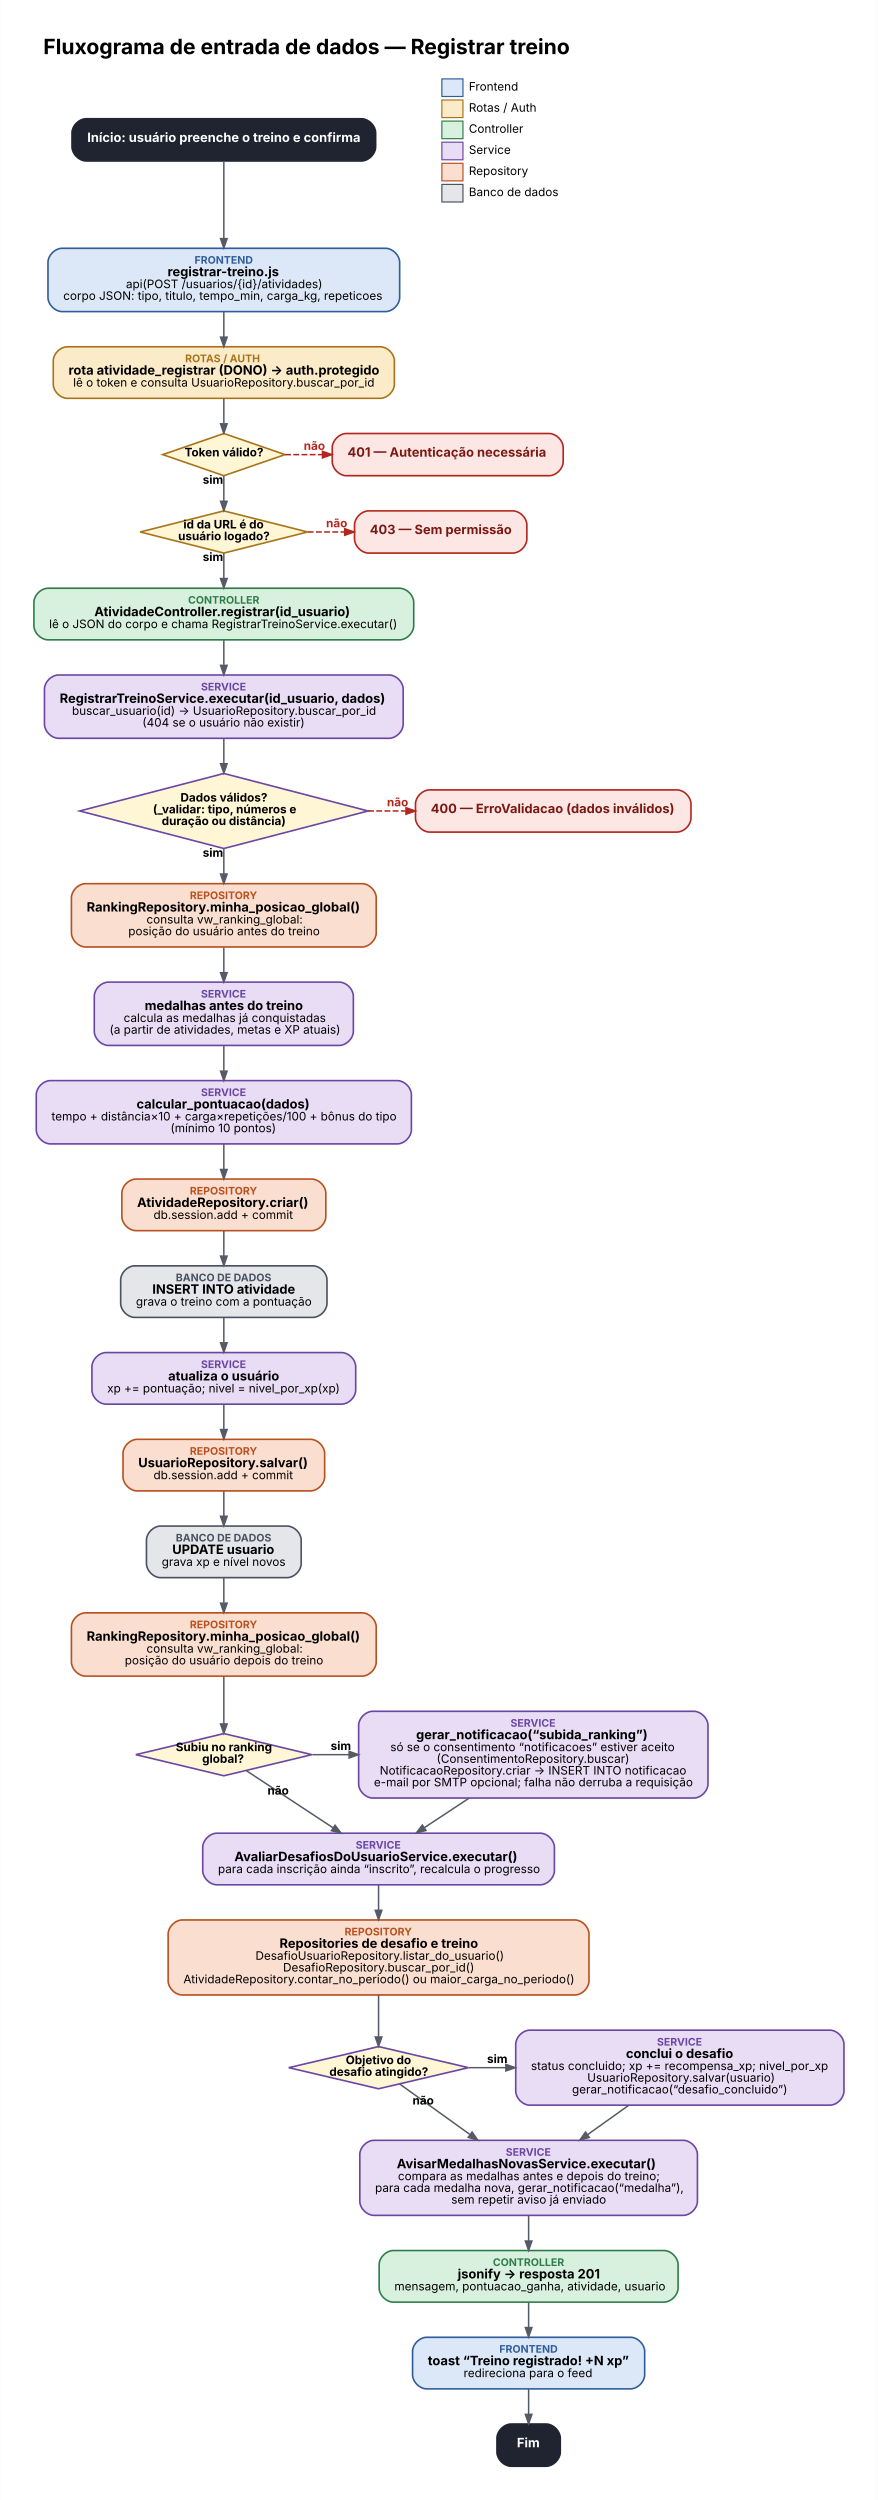
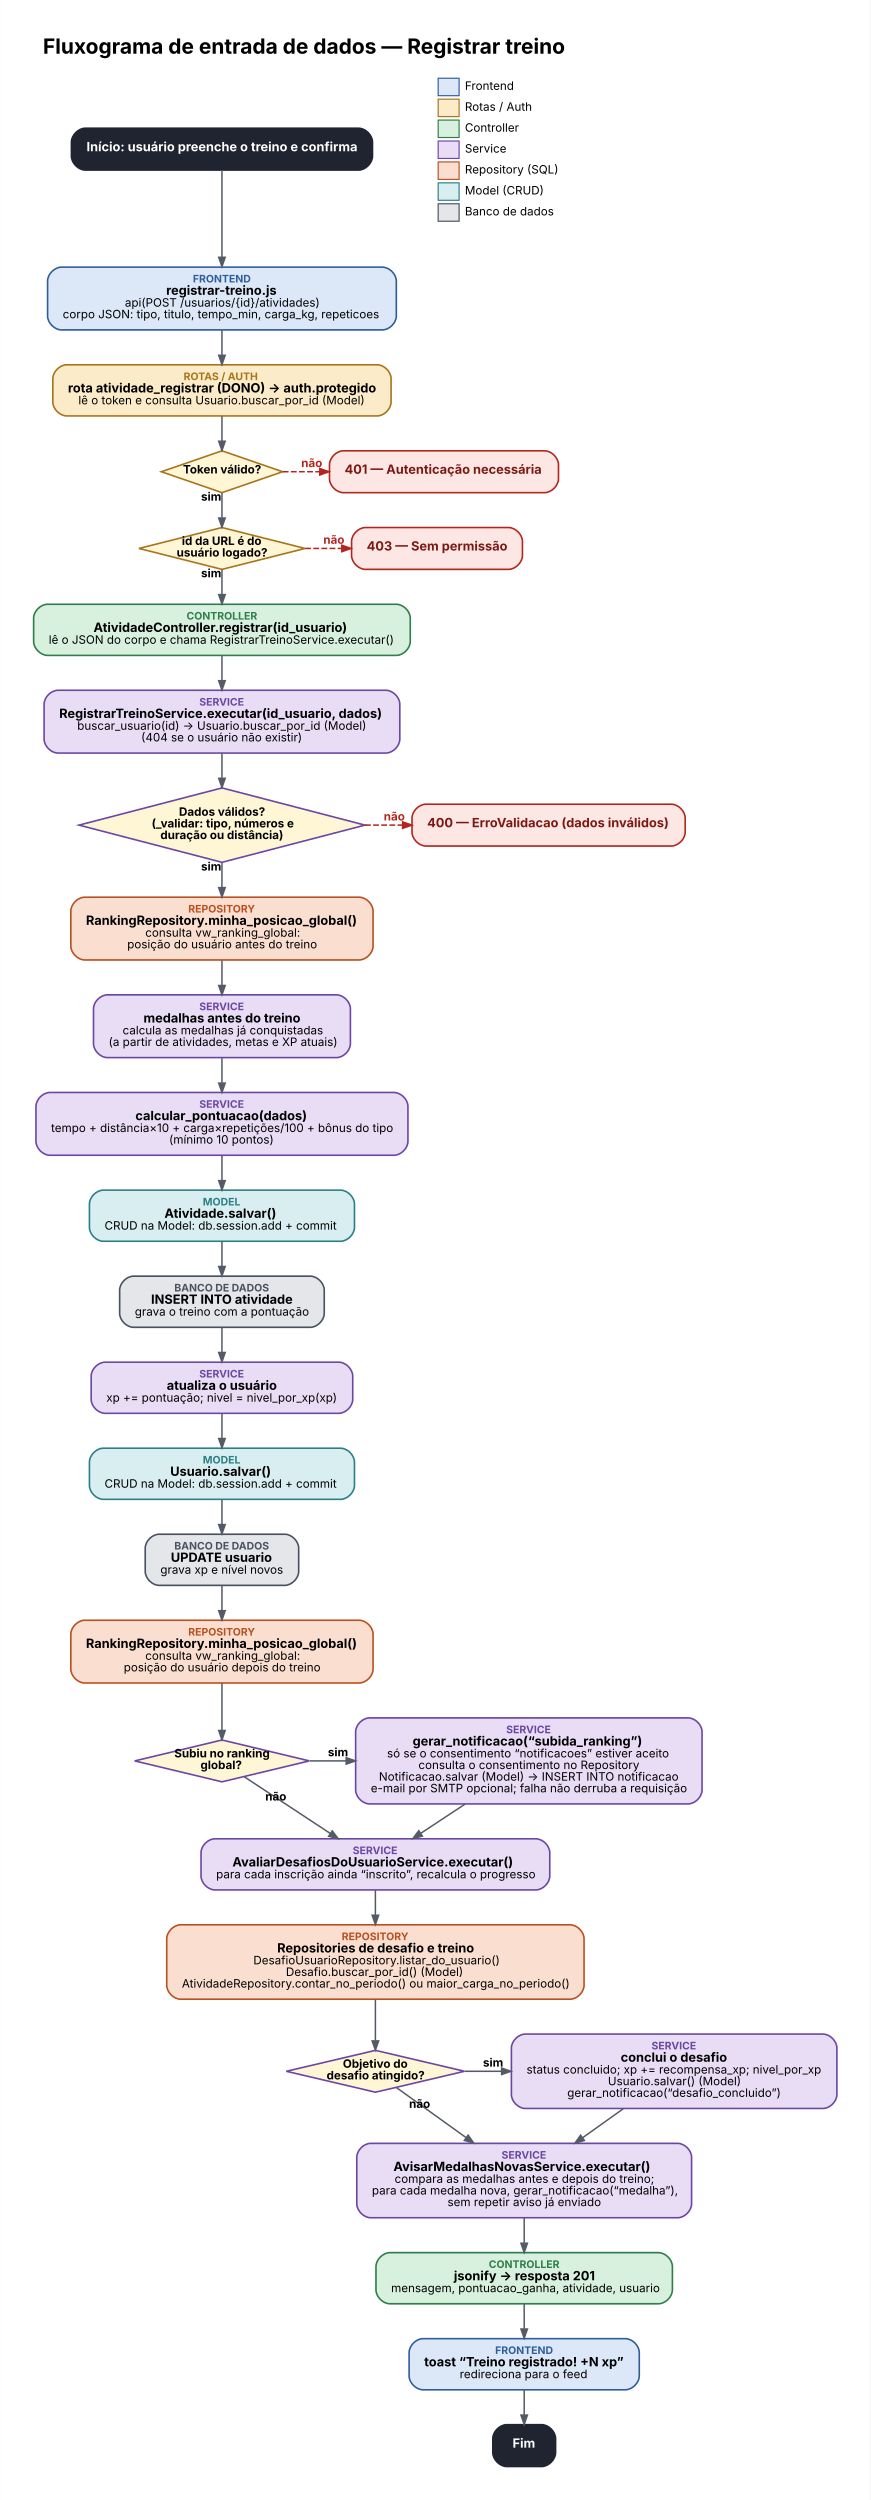
- <svg xmlns="http://www.w3.org/2000/svg" width="749pt" height="2133pt" viewBox="0.00 0.00 748.60 2132.60">
-   <g id="graph0" class="graph" transform="scale(1 1) rotate(0) translate(28.8 2103.8)">
-     <polygon fill="white" stroke="transparent" points="-28.8,28.8 -28.8,-2103.8 719.8,-2103.8 719.8,28.8 -28.8,28.8" />
-     <text text-anchor="start" x="8" y="-2057.6" font-family="Inter" font-weight="bold" font-size="18.00">Fluxograma de entrada de dados — Registrar treino</text>
+ <svg xmlns="http://www.w3.org/2000/svg" width="749pt" height="2151pt" viewBox="0.00 0.00 748.60 2150.60">
+   <g id="graph0" class="graph" transform="scale(1 1) rotate(0) translate(28.8 2121.8)">
+     <polygon fill="white" stroke="transparent" points="-28.8,28.8 -28.8,-2121.8 719.8,-2121.8 719.8,28.8 -28.8,28.8" />
+     <text text-anchor="start" x="8" y="-2075.6" font-family="Inter" font-weight="bold" font-size="18.00">Fluxograma de entrada de dados — Registrar treino</text>
    <g id="node1" class="node">
-       <path fill="#1f2430" stroke="#1f2430" stroke-width="1.4" d="M279.5,-2002.5C279.5,-2002.5 44.5,-2002.5 44.5,-2002.5 38.5,-2002.5 32.5,-1996.5 32.5,-1990.5 32.5,-1990.5 32.5,-1978.5 32.5,-1978.5 32.5,-1972.5 38.5,-1966.5 44.5,-1966.5 44.5,-1966.5 279.5,-1966.5 279.5,-1966.5 285.5,-1966.5 291.5,-1972.5 291.5,-1978.5 291.5,-1978.5 291.5,-1990.5 291.5,-1990.5 291.5,-1996.5 285.5,-2002.5 279.5,-2002.5" />
-       <text text-anchor="start" x="45.5" y="-1982.7" font-family="Inter" font-weight="bold" font-size="11.00" fill="white">Início: usuário preenche o treino e confirma</text>
+       <path fill="#1f2430" stroke="#1f2430" stroke-width="1.4" d="M279.5,-2011.5C279.5,-2011.5 44.5,-2011.5 44.5,-2011.5 38.5,-2011.5 32.5,-2005.5 32.5,-1999.5 32.5,-1999.5 32.5,-1987.5 32.5,-1987.5 32.5,-1981.5 38.5,-1975.5 44.5,-1975.5 44.5,-1975.5 279.5,-1975.5 279.5,-1975.5 285.5,-1975.5 291.5,-1981.5 291.5,-1987.5 291.5,-1987.5 291.5,-1999.5 291.5,-1999.5 291.5,-2005.5 285.5,-2011.5 279.5,-2011.5" />
+       <text text-anchor="start" x="45.5" y="-1991.7" font-family="Inter" font-weight="bold" font-size="11.00" fill="white">Início: usuário preenche o treino e confirma</text>
    </g>
    <g id="node2" class="node">
      <path fill="#dce8f7" stroke="#2f5d9b" stroke-width="1.4" d="M300,-1892C300,-1892 24,-1892 24,-1892 18,-1892 12,-1886 12,-1880 12,-1880 12,-1850 12,-1850 12,-1844 18,-1838 24,-1838 24,-1838 300,-1838 300,-1838 306,-1838 312,-1844 312,-1850 312,-1850 312,-1880 312,-1880 312,-1886 306,-1892 300,-1892" />
      <text text-anchor="start" x="137" y="-1878.8" font-family="Inter" font-weight="bold" font-size="9.00" fill="#2f5d9b">FRONTEND</text>
      <text text-anchor="start" x="114" y="-1868.2" font-family="Inter" font-weight="bold" font-size="11.00">registrar-treino.js</text>
      <text text-anchor="start" x="78.5" y="-1858" font-family="Inter" font-size="10.00">api(POST /usuarios/{id}/atividades)</text>
      <text text-anchor="start" x="25" y="-1848" font-family="Inter" font-size="10.00">corpo JSON: tipo, titulo, tempo_min, carga_kg, repeticoes</text>
    </g>
    <g id="edge1" class="edge">
-       <path fill="none" stroke="#555b66" stroke-width="1.3" d="M162,-1966.41C162,-1949.14 162,-1921.98 162,-1900.25" />
-       <polygon fill="#555b66" stroke="#555b66" stroke-width="1.3" points="164.8,-1900.23 162,-1892.23 159.2,-1900.23 164.8,-1900.23" />
+       <path fill="none" stroke="#555b66" stroke-width="1.3" d="M162,-1975.44C162,-1956.38 162,-1925 162,-1900.73" />
+       <polygon fill="#555b66" stroke="#555b66" stroke-width="1.3" points="164.8,-1900.47 162,-1892.47 159.2,-1900.47 164.8,-1900.47" />
    </g>
    <g id="node3" class="node">
      <path fill="#fbebc8" stroke="#a8741a" stroke-width="1.4" d="M295.5,-1808C295.5,-1808 28.5,-1808 28.5,-1808 22.5,-1808 16.5,-1802 16.5,-1796 16.5,-1796 16.5,-1776 16.5,-1776 16.5,-1770 22.5,-1764 28.5,-1764 28.5,-1764 295.5,-1764 295.5,-1764 301.5,-1764 307.5,-1770 307.5,-1776 307.5,-1776 307.5,-1796 307.5,-1796 307.5,-1802 301.5,-1808 295.5,-1808" />
      <text text-anchor="start" x="129" y="-1794.8" font-family="Inter" font-weight="bold" font-size="9.00" fill="#a8741a">ROTAS / AUTH</text>
      <text text-anchor="start" x="29.5" y="-1784.2" font-family="Inter" font-weight="bold" font-size="11.00">rota atividade_registrar (DONO) → auth.protegido</text>
-       <text text-anchor="start" x="33.5" y="-1774" font-family="Inter" font-size="10.00">lê o token e consulta UsuarioRepository.buscar_por_id</text>
+       <text text-anchor="start" x="38.5" y="-1774" font-family="Inter" font-size="10.00">lê o token e consulta Usuario.buscar_por_id (Model)</text>
    </g>
    <g id="edge2" class="edge">
      <path fill="none" stroke="#555b66" stroke-width="1.3" d="M162,-1837.93C162,-1830.97 162,-1823.4 162,-1816.28" />
      <polygon fill="#555b66" stroke="#555b66" stroke-width="1.3" points="164.8,-1816.19 162,-1808.19 159.2,-1816.19 164.8,-1816.19" />
    </g>
    <g id="node4" class="node">
      <polygon fill="#fff6d6" stroke="#a8741a" stroke-width="1.4" points="162,-1734 109.86,-1716 162,-1698 214.14,-1716 162,-1734" />
      <text text-anchor="start" x="128.5" y="-1714.5" font-family="Inter" font-weight="bold" font-size="10.00">Token válido?</text>
    </g>
    <g id="edge3" class="edge">
      <path fill="none" stroke="#555b66" stroke-width="1.3" d="M162,-1763.86C162,-1757.02 162,-1749.37 162,-1742.26" />
      <polygon fill="#555b66" stroke="#555b66" stroke-width="1.3" points="164.8,-1742.26 162,-1734.26 159.2,-1742.26 164.8,-1742.26" />
    </g>
    <g id="node5" class="node">
      <path fill="#fde7e5" stroke="#b3261e" stroke-width="1.4" d="M439.5,-1734C439.5,-1734 266.5,-1734 266.5,-1734 260.5,-1734 254.5,-1728 254.5,-1722 254.5,-1722 254.5,-1710 254.5,-1710 254.5,-1704 260.5,-1698 266.5,-1698 266.5,-1698 439.5,-1698 439.5,-1698 445.5,-1698 451.5,-1704 451.5,-1710 451.5,-1710 451.5,-1722 451.5,-1722 451.5,-1728 445.5,-1734 439.5,-1734" />
      <text text-anchor="start" x="267.5" y="-1714.2" font-family="Inter" font-weight="bold" font-size="11.00" fill="#7a1812">401 — Autenticação necessária</text>
    </g>
    <g id="edge29" class="edge">
      <path fill="none" stroke="#b3261e" stroke-width="1.3" stroke-dasharray="5,2" d="M214.28,-1716C221.04,-1716 225.67,-1716 225.67,-1716 225.67,-1716 234.75,-1716 246.05,-1716" />
      <polygon fill="#b3261e" stroke="#b3261e" stroke-width="1.3" points="246.15,-1718.8 254.15,-1716 246.15,-1713.2 246.15,-1718.8" />
      <text text-anchor="start" x="230.17" y="-1720" font-family="Inter" font-weight="bold" font-size="10.00" fill="#b3261e">não</text>
    </g>
    <g id="node6" class="node">
      <polygon fill="#fff6d6" stroke="#a8741a" stroke-width="1.4" points="162,-1668 90.57,-1650 162,-1632 233.43,-1650 162,-1668" />
      <text text-anchor="start" x="127.5" y="-1653" font-family="Inter" font-weight="bold" font-size="10.00">id da URL é do</text>
      <text text-anchor="start" x="123" y="-1643" font-family="Inter" font-weight="bold" font-size="10.00">usuário logado?</text>
    </g>
    <g id="edge4" class="edge">
      <path fill="none" stroke="#555b66" stroke-width="1.3" d="M162,-1697.85C162,-1691.25 162,-1683.57 162,-1676.35" />
      <polygon fill="#555b66" stroke="#555b66" stroke-width="1.3" points="164.8,-1676.2 162,-1668.2 159.2,-1676.2 164.8,-1676.2" />
      <text text-anchor="start" x="144" y="-1691.1" font-family="Inter" font-weight="bold" font-size="10.00">sim</text>
    </g>
    <g id="node7" class="node">
      <path fill="#fde7e5" stroke="#b3261e" stroke-width="1.4" d="M408.5,-1668C408.5,-1668 285.5,-1668 285.5,-1668 279.5,-1668 273.5,-1662 273.5,-1656 273.5,-1656 273.5,-1644 273.5,-1644 273.5,-1638 279.5,-1632 285.5,-1632 285.5,-1632 408.5,-1632 408.5,-1632 414.5,-1632 420.5,-1638 420.5,-1644 420.5,-1644 420.5,-1656 420.5,-1656 420.5,-1662 414.5,-1668 408.5,-1668" />
      <text text-anchor="start" x="286.5" y="-1648.2" font-family="Inter" font-weight="bold" font-size="11.00" fill="#7a1812">403 — Sem permissão</text>
    </g>
    <g id="edge30" class="edge">
      <path fill="none" stroke="#b3261e" stroke-width="1.3" stroke-dasharray="5,2" d="M233.57,-1650C241.98,-1650 254.31,-1650 264.83,-1650" />
      <polygon fill="#b3261e" stroke="#b3261e" stroke-width="1.3" points="265.12,-1652.8 273.12,-1650 265.12,-1647.2 265.12,-1652.8" />
      <text text-anchor="start" x="249.2" y="-1654" font-family="Inter" font-weight="bold" font-size="10.00" fill="#b3261e">não</text>
    </g>
    <g id="node8" class="node">
      <path fill="#d8f0de" stroke="#2e7d4a" stroke-width="1.4" d="M312,-1602C312,-1602 12,-1602 12,-1602 6,-1602 0,-1596 0,-1590 0,-1590 0,-1570 0,-1570 0,-1564 6,-1558 12,-1558 12,-1558 312,-1558 312,-1558 318,-1558 324,-1564 324,-1570 324,-1570 324,-1590 324,-1590 324,-1596 318,-1602 312,-1602" />
      <text text-anchor="start" x="131.5" y="-1588.8" font-family="Inter" font-weight="bold" font-size="9.00" fill="#2e7d4a">CONTROLLER</text>
      <text text-anchor="start" x="51.5" y="-1578.2" font-family="Inter" font-weight="bold" font-size="11.00">AtividadeController.registrar(id_usuario)</text>
      <text text-anchor="start" x="13" y="-1568" font-family="Inter" font-size="10.00">lê o JSON do corpo e chama RegistrarTreinoService.executar()</text>
    </g>
    <g id="edge5" class="edge">
      <path fill="none" stroke="#555b66" stroke-width="1.3" d="M162,-1631.84C162,-1625.39 162,-1617.86 162,-1610.61" />
      <polygon fill="#555b66" stroke="#555b66" stroke-width="1.3" points="164.8,-1610.29 162,-1602.29 159.2,-1610.29 164.8,-1610.29" />
      <text text-anchor="start" x="144" y="-1625.22" font-family="Inter" font-weight="bold" font-size="10.00">sim</text>
    </g>
    <g id="node9" class="node">
      <path fill="#e8ddf5" stroke="#6b46a3" stroke-width="1.4" d="M303,-1528C303,-1528 21,-1528 21,-1528 15,-1528 9,-1522 9,-1516 9,-1516 9,-1486 9,-1486 9,-1480 15,-1474 21,-1474 21,-1474 303,-1474 303,-1474 309,-1474 315,-1480 315,-1486 315,-1486 315,-1516 315,-1516 315,-1522 309,-1528 303,-1528" />
      <text text-anchor="start" x="142.5" y="-1514.8" font-family="Inter" font-weight="bold" font-size="9.00" fill="#6b46a3">SERVICE</text>
      <text text-anchor="start" x="22" y="-1504.2" font-family="Inter" font-weight="bold" font-size="11.00">RegistrarTreinoService.executar(id_usuario, dados)</text>
-       <text text-anchor="start" x="32.5" y="-1494" font-family="Inter" font-size="10.00">buscar_usuario(id) → UsuarioRepository.buscar_por_id</text>
+       <text text-anchor="start" x="37.5" y="-1494" font-family="Inter" font-size="10.00">buscar_usuario(id) → Usuario.buscar_por_id (Model)</text>
      <text text-anchor="start" x="92.5" y="-1484" font-family="Inter" font-size="10.00">(404 se o usuário não existir)</text>
    </g>
    <g id="edge6" class="edge">
      <path fill="none" stroke="#555b66" stroke-width="1.3" d="M162,-1557.96C162,-1551.37 162,-1543.91 162,-1536.63" />
      <polygon fill="#555b66" stroke="#555b66" stroke-width="1.3" points="164.8,-1536.24 162,-1528.24 159.2,-1536.24 164.8,-1536.24" />
    </g>
    <g id="node10" class="node">
      <polygon fill="#fff6d6" stroke="#6b46a3" stroke-width="1.4" points="162,-1444 39,-1412 162,-1380 285,-1412 162,-1444" />
      <text text-anchor="start" x="125" y="-1420" font-family="Inter" font-weight="bold" font-size="10.00">Dados válidos?</text>
      <text text-anchor="start" x="101.5" y="-1410" font-family="Inter" font-weight="bold" font-size="10.00">(_validar: tipo, números e</text>
      <text text-anchor="start" x="109" y="-1400" font-family="Inter" font-weight="bold" font-size="10.00">duração ou distância)</text>
    </g>
    <g id="edge7" class="edge">
      <path fill="none" stroke="#555b66" stroke-width="1.3" d="M162,-1473.9C162,-1467.21 162,-1459.86 162,-1452.65" />
      <polygon fill="#555b66" stroke="#555b66" stroke-width="1.3" points="164.8,-1452.3 162,-1444.3 159.2,-1452.3 164.8,-1452.3" />
    </g>
    <g id="node11" class="node">
      <path fill="#fde7e5" stroke="#b3261e" stroke-width="1.4" d="M548.5,-1430C548.5,-1430 337.5,-1430 337.5,-1430 331.5,-1430 325.5,-1424 325.5,-1418 325.5,-1418 325.5,-1406 325.5,-1406 325.5,-1400 331.5,-1394 337.5,-1394 337.5,-1394 548.5,-1394 548.5,-1394 554.5,-1394 560.5,-1400 560.5,-1406 560.5,-1406 560.5,-1418 560.5,-1418 560.5,-1424 554.5,-1430 548.5,-1430" />
      <text text-anchor="start" x="338.5" y="-1410.2" font-family="Inter" font-weight="bold" font-size="11.00" fill="#7a1812">400 — ErroValidacao (dados inválidos)</text>
    </g>
    <g id="edge31" class="edge">
      <path fill="none" stroke="#b3261e" stroke-width="1.3" stroke-dasharray="5,2" d="M285.05,-1412C295.29,-1412 306.84,-1412 317.29,-1412" />
      <polygon fill="#b3261e" stroke="#b3261e" stroke-width="1.3" points="317.39,-1414.8 325.39,-1412 317.39,-1409.2 317.39,-1414.8" />
      <text text-anchor="start" x="301.17" y="-1416" font-family="Inter" font-weight="bold" font-size="10.00" fill="#b3261e">não</text>
    </g>
    <g id="node12" class="node">
      <path fill="#fadfd0" stroke="#b8501f" stroke-width="1.4" d="M280,-1350C280,-1350 44,-1350 44,-1350 38,-1350 32,-1344 32,-1338 32,-1338 32,-1308 32,-1308 32,-1302 38,-1296 44,-1296 44,-1296 280,-1296 280,-1296 286,-1296 292,-1302 292,-1308 292,-1308 292,-1338 292,-1338 292,-1344 286,-1350 280,-1350" />
      <text text-anchor="start" x="133" y="-1336.8" font-family="Inter" font-weight="bold" font-size="9.00" fill="#b8501f">REPOSITORY</text>
      <text text-anchor="start" x="45" y="-1326.2" font-family="Inter" font-weight="bold" font-size="11.00">RankingRepository.minha_posicao_global()</text>
      <text text-anchor="start" x="96" y="-1316" font-family="Inter" font-size="10.00">consulta vw_ranking_global:</text>
      <text text-anchor="start" x="80.5" y="-1306" font-family="Inter" font-size="10.00">posição do usuário antes do treino</text>
    </g>
    <g id="edge8" class="edge">
      <path fill="none" stroke="#555b66" stroke-width="1.3" d="M162,-1379.59C162,-1372.66 162,-1365.29 162,-1358.26" />
      <polygon fill="#555b66" stroke="#555b66" stroke-width="1.3" points="164.8,-1358.21 162,-1350.21 159.2,-1358.21 164.8,-1358.21" />
      <text text-anchor="start" x="144" y="-1372.93" font-family="Inter" font-weight="bold" font-size="10.00">sim</text>
    </g>
    <g id="node13" class="node">
      <path fill="#e8ddf5" stroke="#6b46a3" stroke-width="1.4" d="M260.5,-1266C260.5,-1266 63.5,-1266 63.5,-1266 57.5,-1266 51.5,-1260 51.5,-1254 51.5,-1254 51.5,-1224 51.5,-1224 51.5,-1218 57.5,-1212 63.5,-1212 63.5,-1212 260.5,-1212 260.5,-1212 266.5,-1212 272.5,-1218 272.5,-1224 272.5,-1224 272.5,-1254 272.5,-1254 272.5,-1260 266.5,-1266 260.5,-1266" />
      <text text-anchor="start" x="142.5" y="-1252.8" font-family="Inter" font-weight="bold" font-size="9.00" fill="#6b46a3">SERVICE</text>
      <text text-anchor="start" x="94.5" y="-1242.2" font-family="Inter" font-weight="bold" font-size="11.00">medalhas antes do treino</text>
      <text text-anchor="start" x="76.5" y="-1232" font-family="Inter" font-size="10.00">calcula as medalhas já conquistadas</text>
      <text text-anchor="start" x="64.5" y="-1222" font-family="Inter" font-size="10.00">(a partir de atividades, metas e XP atuais)</text>
    </g>
    <g id="edge9" class="edge">
      <path fill="none" stroke="#555b66" stroke-width="1.3" d="M162,-1295.6C162,-1288.81 162,-1281.39 162,-1274.26" />
      <polygon fill="#555b66" stroke="#555b66" stroke-width="1.3" points="164.8,-1274.07 162,-1266.07 159.2,-1274.07 164.8,-1274.07" />
    </g>
    <g id="node14" class="node">
      <path fill="#e8ddf5" stroke="#6b46a3" stroke-width="1.4" d="M310,-1182C310,-1182 14,-1182 14,-1182 8,-1182 2,-1176 2,-1170 2,-1170 2,-1140 2,-1140 2,-1134 8,-1128 14,-1128 14,-1128 310,-1128 310,-1128 316,-1128 322,-1134 322,-1140 322,-1140 322,-1170 322,-1170 322,-1176 316,-1182 310,-1182" />
      <text text-anchor="start" x="142.5" y="-1168.8" font-family="Inter" font-weight="bold" font-size="9.00" fill="#6b46a3">SERVICE</text>
      <text text-anchor="start" x="87.5" y="-1158.2" font-family="Inter" font-weight="bold" font-size="11.00">calcular_pontuacao(dados)</text>
      <text text-anchor="start" x="15" y="-1148" font-family="Inter" font-size="10.00">tempo + distância×10 + carga×repetições/100 + bônus do tipo</text>
      <text text-anchor="start" x="116.5" y="-1138" font-family="Inter" font-size="10.00">(mínimo 10 pontos)</text>
    </g>
    <g id="edge10" class="edge">
      <path fill="none" stroke="#555b66" stroke-width="1.3" d="M162,-1211.6C162,-1204.81 162,-1197.39 162,-1190.26" />
      <polygon fill="#555b66" stroke="#555b66" stroke-width="1.3" points="164.8,-1190.07 162,-1182.07 159.2,-1190.07 164.8,-1190.07" />
    </g>
    <g id="node15" class="node">
-       <path fill="#fadfd0" stroke="#b8501f" stroke-width="1.4" d="M237,-1098C237,-1098 87,-1098 87,-1098 81,-1098 75,-1092 75,-1086 75,-1086 75,-1066 75,-1066 75,-1060 81,-1054 87,-1054 87,-1054 237,-1054 237,-1054 243,-1054 249,-1060 249,-1066 249,-1066 249,-1086 249,-1086 249,-1092 243,-1098 237,-1098" />
-       <text text-anchor="start" x="133" y="-1084.8" font-family="Inter" font-weight="bold" font-size="9.00" fill="#b8501f">REPOSITORY</text>
-       <text text-anchor="start" x="88" y="-1074.2" font-family="Inter" font-weight="bold" font-size="11.00">AtividadeRepository.criar()</text>
-       <text text-anchor="start" x="102" y="-1064" font-family="Inter" font-size="10.00">db.session.add + commit</text>
+       <path fill="#d9eef0" stroke="#2a7f86" stroke-width="1.4" d="M264,-1098C264,-1098 60,-1098 60,-1098 54,-1098 48,-1092 48,-1086 48,-1086 48,-1066 48,-1066 48,-1060 54,-1054 60,-1054 60,-1054 264,-1054 264,-1054 270,-1054 276,-1060 276,-1066 276,-1066 276,-1086 276,-1086 276,-1092 270,-1098 264,-1098" />
+       <text text-anchor="start" x="145.5" y="-1084.8" font-family="Inter" font-weight="bold" font-size="9.00" fill="#2a7f86">MODEL</text>
+       <text text-anchor="start" x="112.5" y="-1074.2" font-family="Inter" font-weight="bold" font-size="11.00">Atividade.salvar()</text>
+       <text text-anchor="start" x="61" y="-1064" font-family="Inter" font-size="10.00">CRUD na Model: db.session.add + commit</text>
    </g>
    <g id="edge11" class="edge">
      <path fill="none" stroke="#555b66" stroke-width="1.3" d="M162,-1127.93C162,-1120.97 162,-1113.4 162,-1106.28" />
      <polygon fill="#555b66" stroke="#555b66" stroke-width="1.3" points="164.8,-1106.19 162,-1098.19 159.2,-1106.19 164.8,-1106.19" />
    </g>
    <g id="node16" class="node">
      <path fill="#e4e6ea" stroke="#4a5160" stroke-width="1.4" d="M238,-1024C238,-1024 86,-1024 86,-1024 80,-1024 74,-1018 74,-1012 74,-1012 74,-992 74,-992 74,-986 80,-980 86,-980 86,-980 238,-980 238,-980 244,-980 250,-986 250,-992 250,-992 250,-1012 250,-1012 250,-1018 244,-1024 238,-1024" />
      <text text-anchor="start" x="121" y="-1010.8" font-family="Inter" font-weight="bold" font-size="9.00" fill="#4a5160">BANCO DE DADOS</text>
      <text text-anchor="start" x="101" y="-1000.2" font-family="Inter" font-weight="bold" font-size="11.00">INSERT INTO atividade</text>
      <text text-anchor="start" x="87" y="-990" font-family="Inter" font-size="10.00">grava o treino com a pontuação</text>
    </g>
    <g id="edge12" class="edge">
      <path fill="none" stroke="#555b66" stroke-width="1.3" d="M162,-1053.79C162,-1047.11 162,-1039.61 162,-1032.46" />
      <polygon fill="#555b66" stroke="#555b66" stroke-width="1.3" points="164.8,-1032.31 162,-1024.31 159.2,-1032.31 164.8,-1032.31" />
    </g>
    <g id="node17" class="node">
      <path fill="#e8ddf5" stroke="#6b46a3" stroke-width="1.4" d="M262.5,-950C262.5,-950 61.5,-950 61.5,-950 55.5,-950 49.5,-944 49.5,-938 49.5,-938 49.5,-918 49.5,-918 49.5,-912 55.5,-906 61.5,-906 61.5,-906 262.5,-906 262.5,-906 268.5,-906 274.5,-912 274.5,-918 274.5,-918 274.5,-938 274.5,-938 274.5,-944 268.5,-950 262.5,-950" />
      <text text-anchor="start" x="142.5" y="-936.8" font-family="Inter" font-weight="bold" font-size="9.00" fill="#6b46a3">SERVICE</text>
      <text text-anchor="start" x="114.5" y="-926.2" font-family="Inter" font-weight="bold" font-size="11.00">atualiza o usuário</text>
      <text text-anchor="start" x="62.5" y="-916" font-family="Inter" font-size="10.00">xp += pontuação; nivel = nivel_por_xp(xp)</text>
    </g>
    <g id="edge13" class="edge">
      <path fill="none" stroke="#555b66" stroke-width="1.3" d="M162,-979.79C162,-973.11 162,-965.61 162,-958.46" />
      <polygon fill="#555b66" stroke="#555b66" stroke-width="1.3" points="164.8,-958.31 162,-950.31 159.2,-958.31 164.8,-958.31" />
    </g>
    <g id="node18" class="node">
-       <path fill="#fadfd0" stroke="#b8501f" stroke-width="1.4" d="M236,-876C236,-876 88,-876 88,-876 82,-876 76,-870 76,-864 76,-864 76,-844 76,-844 76,-838 82,-832 88,-832 88,-832 236,-832 236,-832 242,-832 248,-838 248,-844 248,-844 248,-864 248,-864 248,-870 242,-876 236,-876" />
-       <text text-anchor="start" x="133" y="-862.8" font-family="Inter" font-weight="bold" font-size="9.00" fill="#b8501f">REPOSITORY</text>
-       <text text-anchor="start" x="89" y="-852.2" font-family="Inter" font-weight="bold" font-size="11.00">UsuarioRepository.salvar()</text>
-       <text text-anchor="start" x="102" y="-842" font-family="Inter" font-size="10.00">db.session.add + commit</text>
+       <path fill="#d9eef0" stroke="#2a7f86" stroke-width="1.4" d="M264,-876C264,-876 60,-876 60,-876 54,-876 48,-870 48,-864 48,-864 48,-844 48,-844 48,-838 54,-832 60,-832 60,-832 264,-832 264,-832 270,-832 276,-838 276,-844 276,-844 276,-864 276,-864 276,-870 270,-876 264,-876" />
+       <text text-anchor="start" x="145.5" y="-862.8" font-family="Inter" font-weight="bold" font-size="9.00" fill="#2a7f86">MODEL</text>
+       <text text-anchor="start" x="117.5" y="-852.2" font-family="Inter" font-weight="bold" font-size="11.00">Usuario.salvar()</text>
+       <text text-anchor="start" x="61" y="-842" font-family="Inter" font-size="10.00">CRUD na Model: db.session.add + commit</text>
    </g>
    <g id="edge14" class="edge">
      <path fill="none" stroke="#555b66" stroke-width="1.3" d="M162,-905.79C162,-899.11 162,-891.61 162,-884.46" />
      <polygon fill="#555b66" stroke="#555b66" stroke-width="1.3" points="164.8,-884.31 162,-876.31 159.2,-884.31 164.8,-884.31" />
    </g>
    <g id="node19" class="node">
      <path fill="#e4e6ea" stroke="#4a5160" stroke-width="1.4" d="M216,-802C216,-802 108,-802 108,-802 102,-802 96,-796 96,-790 96,-790 96,-770 96,-770 96,-764 102,-758 108,-758 108,-758 216,-758 216,-758 222,-758 228,-764 228,-770 228,-770 228,-790 228,-790 228,-796 222,-802 216,-802" />
      <text text-anchor="start" x="121" y="-788.8" font-family="Inter" font-weight="bold" font-size="9.00" fill="#4a5160">BANCO DE DADOS</text>
      <text text-anchor="start" x="118" y="-778.2" font-family="Inter" font-weight="bold" font-size="11.00">UPDATE usuario</text>
      <text text-anchor="start" x="109" y="-768" font-family="Inter" font-size="10.00">grava xp e nível novos</text>
    </g>
    <g id="edge15" class="edge">
      <path fill="none" stroke="#555b66" stroke-width="1.3" d="M162,-831.79C162,-825.11 162,-817.61 162,-810.46" />
      <polygon fill="#555b66" stroke="#555b66" stroke-width="1.3" points="164.8,-810.31 162,-802.31 159.2,-810.31 164.8,-810.31" />
    </g>
    <g id="node20" class="node">
      <path fill="#fadfd0" stroke="#b8501f" stroke-width="1.4" d="M280,-728C280,-728 44,-728 44,-728 38,-728 32,-722 32,-716 32,-716 32,-686 32,-686 32,-680 38,-674 44,-674 44,-674 280,-674 280,-674 286,-674 292,-680 292,-686 292,-686 292,-716 292,-716 292,-722 286,-728 280,-728" />
      <text text-anchor="start" x="133" y="-714.8" font-family="Inter" font-weight="bold" font-size="9.00" fill="#b8501f">REPOSITORY</text>
      <text text-anchor="start" x="45" y="-704.2" font-family="Inter" font-weight="bold" font-size="11.00">RankingRepository.minha_posicao_global()</text>
      <text text-anchor="start" x="96" y="-694" font-family="Inter" font-size="10.00">consulta vw_ranking_global:</text>
      <text text-anchor="start" x="77.5" y="-684" font-family="Inter" font-size="10.00">posição do usuário depois do treino</text>
    </g>
    <g id="edge16" class="edge">
      <path fill="none" stroke="#555b66" stroke-width="1.3" d="M162,-757.96C162,-751.37 162,-743.91 162,-736.63" />
      <polygon fill="#555b66" stroke="#555b66" stroke-width="1.3" points="164.8,-736.24 162,-728.24 159.2,-736.24 164.8,-736.24" />
    </g>
    <g id="node21" class="node">
      <polygon fill="#fff6d6" stroke="#6b46a3" stroke-width="1.4" points="162,-625 86.92,-607 162,-589 237.08,-607 162,-625" />
      <text text-anchor="start" x="121" y="-610" font-family="Inter" font-weight="bold" font-size="10.00">Subiu no ranking</text>
      <text text-anchor="start" x="143.5" y="-600" font-family="Inter" font-weight="bold" font-size="10.00">global?</text>
    </g>
    <g id="edge17" class="edge">
      <path fill="none" stroke="#555b66" stroke-width="1.3" d="M162,-673.88C162,-661.19 162,-646 162,-633.41" />
      <polygon fill="#555b66" stroke="#555b66" stroke-width="1.3" points="164.8,-633.17 162,-625.17 159.2,-633.17 164.8,-633.17" />
    </g>
    <g id="node22" class="node">
      <path fill="#e8ddf5" stroke="#6b46a3" stroke-width="1.4" d="M563,-644C563,-644 289,-644 289,-644 283,-644 277,-638 277,-632 277,-632 277,-582 277,-582 277,-576 283,-570 289,-570 289,-570 563,-570 563,-570 569,-570 575,-576 575,-582 575,-582 575,-632 575,-632 575,-638 569,-644 563,-644" />
      <text text-anchor="start" x="406.5" y="-630.8" font-family="Inter" font-weight="bold" font-size="9.00" fill="#6b46a3">SERVICE</text>
      <text text-anchor="start" x="326" y="-620.2" font-family="Inter" font-weight="bold" font-size="11.00">gerar_notificacao(“subida_ranking”)</text>
      <text text-anchor="start" x="304" y="-610" font-family="Inter" font-size="10.00">só se o consentimento “notificacoes” estiver aceito</text>
-       <text text-anchor="start" x="343.5" y="-600" font-family="Inter" font-size="10.00">(ConsentimentoRepository.buscar)</text>
-       <text text-anchor="start" x="295" y="-590" font-family="Inter" font-size="10.00">NotificacaoRepository.criar → INSERT INTO notificacao</text>
+       <text text-anchor="start" x="331" y="-600" font-family="Inter" font-size="10.00">consulta o consentimento no Repository</text>
+       <text text-anchor="start" x="297" y="-590" font-family="Inter" font-size="10.00">Notificacao.salvar (Model) → INSERT INTO notificacao</text>
      <text text-anchor="start" x="290" y="-580" font-family="Inter" font-size="10.00">e-mail por SMTP opcional; falha não derruba a requisição</text>
    </g>
    <g id="edge25" class="edge">
      <path fill="none" stroke="#555b66" stroke-width="1.3" d="M237.39,-607C245,-607 250,-607 250,-607 250,-607 257.83,-607 268.82,-607" />
      <polygon fill="#555b66" stroke="#555b66" stroke-width="1.3" points="268.88,-609.8 276.88,-607 268.88,-604.2 268.88,-609.8" />
      <text text-anchor="start" x="253.11" y="-611" font-family="Inter" font-weight="bold" font-size="10.00">sim</text>
    </g>
    <g id="node23" class="node">
      <path fill="#e8ddf5" stroke="#6b46a3" stroke-width="1.4" d="M432,-540C432,-540 156,-540 156,-540 150,-540 144,-534 144,-528 144,-528 144,-508 144,-508 144,-502 150,-496 156,-496 156,-496 432,-496 432,-496 438,-496 444,-502 444,-508 444,-508 444,-528 444,-528 444,-534 438,-540 432,-540" />
      <text text-anchor="start" x="274.5" y="-526.8" font-family="Inter" font-weight="bold" font-size="9.00" fill="#6b46a3">SERVICE</text>
      <text text-anchor="start" x="171" y="-516.2" font-family="Inter" font-weight="bold" font-size="11.00">AvaliarDesafiosDoUsuarioService.executar()</text>
      <text text-anchor="start" x="157" y="-506" font-family="Inter" font-size="10.00">para cada inscrição ainda “inscrito”, recalcula o progresso</text>
    </g>
    <g id="edge18" class="edge">
      <path fill="none" stroke="#555b66" stroke-width="1.3" d="M181.19,-593.35C200.54,-580.6 230.94,-560.56 255.31,-544.5" />
      <polygon fill="#555b66" stroke="#555b66" stroke-width="1.3" points="256.87,-546.82 262.01,-540.08 253.79,-542.15 256.87,-546.82" />
      <text text-anchor="start" x="199.25" y="-572.92" font-family="Inter" font-weight="bold" font-size="10.00">não</text>
    </g>
    <g id="edge26" class="edge">
      <path fill="none" stroke="#555b66" stroke-width="1.3" d="M371.17,-569.86C358.38,-561.43 345.01,-552.62 333.07,-544.75" />
      <polygon fill="#555b66" stroke="#555b66" stroke-width="1.3" points="334.43,-542.3 326.21,-540.23 331.35,-546.97 334.43,-542.3" />
    </g>
    <g id="node24" class="node">
      <path fill="#fadfd0" stroke="#b8501f" stroke-width="1.4" d="M461.5,-466C461.5,-466 126.5,-466 126.5,-466 120.5,-466 114.5,-460 114.5,-454 114.5,-454 114.5,-414 114.5,-414 114.5,-408 120.5,-402 126.5,-402 126.5,-402 461.5,-402 461.5,-402 467.5,-402 473.5,-408 473.5,-414 473.5,-414 473.5,-454 473.5,-454 473.5,-460 467.5,-466 461.5,-466" />
      <text text-anchor="start" x="265" y="-452.8" font-family="Inter" font-weight="bold" font-size="9.00" fill="#b8501f">REPOSITORY</text>
      <text text-anchor="start" x="209.5" y="-442.2" font-family="Inter" font-weight="bold" font-size="11.00">Repositories de desafio e treino</text>
      <text text-anchor="start" x="189" y="-432" font-family="Inter" font-size="10.00">DesafioUsuarioRepository.listar_do_usuario()</text>
-       <text text-anchor="start" x="212.5" y="-422" font-family="Inter" font-size="10.00">DesafioRepository.buscar_por_id()</text>
+       <text text-anchor="start" x="217" y="-422" font-family="Inter" font-size="10.00">Desafio.buscar_por_id() (Model)</text>
      <text text-anchor="start" x="127.5" y="-412" font-family="Inter" font-size="10.00">AtividadeRepository.contar_no_periodo() ou maior_carga_no_periodo()</text>
    </g>
    <g id="edge19" class="edge">
      <path fill="none" stroke="#555b66" stroke-width="1.3" d="M294,-495.88C294,-489.26 294,-481.73 294,-474.27" />
      <polygon fill="#555b66" stroke="#555b66" stroke-width="1.3" points="296.8,-474.25 294,-466.25 291.2,-474.25 296.8,-474.25" />
    </g>
    <g id="node25" class="node">
      <polygon fill="#fff6d6" stroke="#6b46a3" stroke-width="1.4" points="294,-358 217.35,-340 294,-322 370.65,-340 294,-358" />
      <text text-anchor="start" x="266" y="-343" font-family="Inter" font-weight="bold" font-size="10.00">Objetivo do</text>
      <text text-anchor="start" x="252" y="-333" font-family="Inter" font-weight="bold" font-size="10.00">desafio atingido?</text>
    </g>
    <g id="edge20" class="edge">
      <path fill="none" stroke="#555b66" stroke-width="1.3" d="M294,-401.85C294,-390.34 294,-377.43 294,-366.47" />
      <polygon fill="#555b66" stroke="#555b66" stroke-width="1.3" points="296.8,-366.17 294,-358.17 291.2,-366.17 296.8,-366.17" />
    </g>
    <g id="node26" class="node">
      <path fill="#e8ddf5" stroke="#6b46a3" stroke-width="1.4" d="M679,-372C679,-372 423,-372 423,-372 417,-372 411,-366 411,-360 411,-360 411,-320 411,-320 411,-314 417,-308 423,-308 423,-308 679,-308 679,-308 685,-308 691,-314 691,-320 691,-320 691,-360 691,-360 691,-366 685,-372 679,-372" />
      <text text-anchor="start" x="531.5" y="-358.8" font-family="Inter" font-weight="bold" font-size="9.00" fill="#6b46a3">SERVICE</text>
      <text text-anchor="start" x="505" y="-348.2" font-family="Inter" font-weight="bold" font-size="11.00">conclui o desafio</text>
      <text text-anchor="start" x="424" y="-338" font-family="Inter" font-size="10.00">status concluido; xp += recompensa_xp; nivel_por_xp</text>
-       <text text-anchor="start" x="472" y="-328" font-family="Inter" font-size="10.00">UsuarioRepository.salvar(usuario)</text>
+       <text text-anchor="start" x="494" y="-328" font-family="Inter" font-size="10.00">Usuario.salvar() (Model)</text>
      <text text-anchor="start" x="459" y="-318" font-family="Inter" font-size="10.00">gerar_notificacao(“desafio_concluido”)</text>
    </g>
    <g id="edge27" class="edge">
      <path fill="none" stroke="#555b66" stroke-width="1.3" d="M370.82,-340C376.27,-340 379.67,-340 379.67,-340 379.67,-340 389.36,-340 402.23,-340" />
      <polygon fill="#555b66" stroke="#555b66" stroke-width="1.3" points="402.59,-342.8 410.59,-340 402.59,-337.2 402.59,-342.8" />
      <text text-anchor="start" x="386.53" y="-344" font-family="Inter" font-weight="bold" font-size="10.00">sim</text>
    </g>
    <g id="node27" class="node">
      <path fill="#e8ddf5" stroke="#6b46a3" stroke-width="1.4" d="M554,-278C554,-278 290,-278 290,-278 284,-278 278,-272 278,-266 278,-266 278,-226 278,-226 278,-220 284,-214 290,-214 290,-214 554,-214 554,-214 560,-214 566,-220 566,-226 566,-226 566,-266 566,-266 566,-272 560,-278 554,-278" />
      <text text-anchor="start" x="402.5" y="-264.8" font-family="Inter" font-weight="bold" font-size="9.00" fill="#6b46a3">SERVICE</text>
      <text text-anchor="start" x="309.5" y="-254.2" font-family="Inter" font-weight="bold" font-size="11.00">AvisarMedalhasNovasService.executar()</text>
      <text text-anchor="start" x="310.5" y="-244" font-family="Inter" font-size="10.00">compara as medalhas antes e depois do treino;</text>
      <text text-anchor="start" x="291" y="-234" font-family="Inter" font-size="10.00">para cada medalha nova, gerar_notificacao(“medalha”),</text>
      <text text-anchor="start" x="356" y="-224" font-family="Inter" font-size="10.00">sem repetir aviso já enviado</text>
    </g>
    <g id="edge21" class="edge">
      <path fill="none" stroke="#555b66" stroke-width="1.3" d="M312.07,-326.01C327.61,-314.84 350.8,-298.17 371.88,-283.02" />
      <polygon fill="#555b66" stroke="#555b66" stroke-width="1.3" points="373.77,-285.11 378.64,-278.17 370.51,-280.56 373.77,-285.11" />
      <text text-anchor="start" x="322.97" y="-308.52" font-family="Inter" font-weight="bold" font-size="10.00">não</text>
    </g>
    <g id="edge28" class="edge">
      <path fill="none" stroke="#555b66" stroke-width="1.3" d="M507.33,-307.85C496.08,-299.83 483.9,-291.14 472.34,-282.9" />
      <polygon fill="#555b66" stroke="#555b66" stroke-width="1.3" points="473.77,-280.48 465.63,-278.11 470.52,-285.04 473.77,-280.48" />
    </g>
    <g id="node28" class="node">
      <path fill="#d8f0de" stroke="#2e7d4a" stroke-width="1.4" d="M537.5,-184C537.5,-184 306.5,-184 306.5,-184 300.5,-184 294.5,-178 294.5,-172 294.5,-172 294.5,-152 294.5,-152 294.5,-146 300.5,-140 306.5,-140 306.5,-140 537.5,-140 537.5,-140 543.5,-140 549.5,-146 549.5,-152 549.5,-152 549.5,-172 549.5,-172 549.5,-178 543.5,-184 537.5,-184" />
      <text text-anchor="start" x="391.5" y="-170.8" font-family="Inter" font-weight="bold" font-size="9.00" fill="#2e7d4a">CONTROLLER</text>
      <text text-anchor="start" x="361.5" y="-160.2" font-family="Inter" font-weight="bold" font-size="11.00">jsonify → resposta 201</text>
      <text text-anchor="start" x="307.5" y="-150" font-family="Inter" font-size="10.00">mensagem, pontuacao_ganha, atividade, usuario</text>
    </g>
    <g id="edge22" class="edge">
      <path fill="none" stroke="#555b66" stroke-width="1.3" d="M422,-214C422,-206.83 422,-199.22 422,-192.13" />
      <polygon fill="#555b66" stroke="#555b66" stroke-width="1.3" points="424.8,-192.11 422,-184.11 419.2,-192.11 424.8,-192.11" />
    </g>
    <g id="node29" class="node">
      <path fill="#dce8f7" stroke="#2f5d9b" stroke-width="1.4" d="M509,-110C509,-110 335,-110 335,-110 329,-110 323,-104 323,-98 323,-98 323,-78 323,-78 323,-72 329,-66 335,-66 335,-66 509,-66 509,-66 515,-66 521,-72 521,-78 521,-78 521,-98 521,-98 521,-104 515,-110 509,-110" />
      <text text-anchor="start" x="397" y="-96.8" font-family="Inter" font-weight="bold" font-size="9.00" fill="#2f5d9b">FRONTEND</text>
      <text text-anchor="start" x="336" y="-86.2" font-family="Inter" font-weight="bold" font-size="11.00">toast “Treino registrado! +N xp”</text>
      <text text-anchor="start" x="366.5" y="-76" font-family="Inter" font-size="10.00">redireciona para o feed</text>
    </g>
    <g id="edge23" class="edge">
      <path fill="none" stroke="#555b66" stroke-width="1.3" d="M422,-139.79C422,-133.11 422,-125.61 422,-118.46" />
      <polygon fill="#555b66" stroke="#555b66" stroke-width="1.3" points="424.8,-118.31 422,-110.31 419.2,-118.31 424.8,-118.31" />
    </g>
    <g id="node30" class="node">
      <path fill="#1f2430" stroke="#1f2430" stroke-width="1.4" d="M437,-36C437,-36 407,-36 407,-36 401,-36 395,-30 395,-24 395,-24 395,-12 395,-12 395,-6 401,0 407,0 407,0 437,0 437,0 443,0 449,-6 449,-12 449,-12 449,-24 449,-24 449,-30 443,-36 437,-36" />
      <text text-anchor="start" x="412" y="-16.2" font-family="Inter" font-weight="bold" font-size="11.00" fill="white">Fim</text>
    </g>
    <g id="edge24" class="edge">
      <path fill="none" stroke="#555b66" stroke-width="1.3" d="M422,-65.86C422,-59.02 422,-51.37 422,-44.26" />
      <polygon fill="#555b66" stroke="#555b66" stroke-width="1.3" points="424.8,-44.26 422,-36.26 419.2,-44.26 424.8,-44.26" />
    </g>
    <g id="node31" class="node">
-       <polygon fill="#dce8f7" stroke="transparent" points="348,-2021.5 348,-2036.5 366,-2036.5 366,-2021.5 348,-2021.5" />
-       <polygon fill="none" stroke="#2f5d9b" points="348,-2021.5 348,-2036.5 366,-2036.5 366,-2021.5 348,-2021.5" />
-       <text text-anchor="start" x="371" y="-2026.5" font-family="Inter" font-size="10.00">Frontend</text>
-       <polygon fill="#fbebc8" stroke="transparent" points="348,-2003.5 348,-2018.5 366,-2018.5 366,-2003.5 348,-2003.5" />
-       <polygon fill="none" stroke="#a8741a" points="348,-2003.5 348,-2018.5 366,-2018.5 366,-2003.5 348,-2003.5" />
-       <text text-anchor="start" x="371" y="-2008.5" font-family="Inter" font-size="10.00">Rotas / Auth</text>
-       <polygon fill="#d8f0de" stroke="transparent" points="348,-1985.5 348,-2000.5 366,-2000.5 366,-1985.5 348,-1985.5" />
-       <polygon fill="none" stroke="#2e7d4a" points="348,-1985.5 348,-2000.5 366,-2000.5 366,-1985.5 348,-1985.5" />
-       <text text-anchor="start" x="371" y="-1990.5" font-family="Inter" font-size="10.00">Controller</text>
-       <polygon fill="#e8ddf5" stroke="transparent" points="348,-1967.5 348,-1982.5 366,-1982.5 366,-1967.5 348,-1967.5" />
-       <polygon fill="none" stroke="#6b46a3" points="348,-1967.5 348,-1982.5 366,-1982.5 366,-1967.5 348,-1967.5" />
-       <text text-anchor="start" x="371" y="-1972.5" font-family="Inter" font-size="10.00">Service</text>
-       <polygon fill="#fadfd0" stroke="transparent" points="348,-1949.5 348,-1964.5 366,-1964.5 366,-1949.5 348,-1949.5" />
-       <polygon fill="none" stroke="#b8501f" points="348,-1949.5 348,-1964.5 366,-1964.5 366,-1949.5 348,-1949.5" />
-       <text text-anchor="start" x="371" y="-1954.5" font-family="Inter" font-size="10.00">Repository</text>
+       <polygon fill="#dce8f7" stroke="transparent" points="348,-2039.5 348,-2054.5 366,-2054.5 366,-2039.5 348,-2039.5" />
+       <polygon fill="none" stroke="#2f5d9b" points="348,-2039.5 348,-2054.5 366,-2054.5 366,-2039.5 348,-2039.5" />
+       <text text-anchor="start" x="371" y="-2044.5" font-family="Inter" font-size="10.00">Frontend</text>
+       <polygon fill="#fbebc8" stroke="transparent" points="348,-2021.5 348,-2036.5 366,-2036.5 366,-2021.5 348,-2021.5" />
+       <polygon fill="none" stroke="#a8741a" points="348,-2021.5 348,-2036.5 366,-2036.5 366,-2021.5 348,-2021.5" />
+       <text text-anchor="start" x="371" y="-2026.5" font-family="Inter" font-size="10.00">Rotas / Auth</text>
+       <polygon fill="#d8f0de" stroke="transparent" points="348,-2003.5 348,-2018.5 366,-2018.5 366,-2003.5 348,-2003.5" />
+       <polygon fill="none" stroke="#2e7d4a" points="348,-2003.5 348,-2018.5 366,-2018.5 366,-2003.5 348,-2003.5" />
+       <text text-anchor="start" x="371" y="-2008.5" font-family="Inter" font-size="10.00">Controller</text>
+       <polygon fill="#e8ddf5" stroke="transparent" points="348,-1985.5 348,-2000.5 366,-2000.5 366,-1985.5 348,-1985.5" />
+       <polygon fill="none" stroke="#6b46a3" points="348,-1985.5 348,-2000.5 366,-2000.5 366,-1985.5 348,-1985.5" />
+       <text text-anchor="start" x="371" y="-1990.5" font-family="Inter" font-size="10.00">Service</text>
+       <polygon fill="#fadfd0" stroke="transparent" points="348,-1967.5 348,-1982.5 366,-1982.5 366,-1967.5 348,-1967.5" />
+       <polygon fill="none" stroke="#b8501f" points="348,-1967.5 348,-1982.5 366,-1982.5 366,-1967.5 348,-1967.5" />
+       <text text-anchor="start" x="371" y="-1972.5" font-family="Inter" font-size="10.00">Repository (SQL)</text>
+       <polygon fill="#d9eef0" stroke="transparent" points="348,-1949.5 348,-1964.5 366,-1964.5 366,-1949.5 348,-1949.5" />
+       <polygon fill="none" stroke="#2a7f86" points="348,-1949.5 348,-1964.5 366,-1964.5 366,-1949.5 348,-1949.5" />
+       <text text-anchor="start" x="371" y="-1954.5" font-family="Inter" font-size="10.00">Model (CRUD)</text>
      <polygon fill="#e4e6ea" stroke="transparent" points="348,-1931.5 348,-1946.5 366,-1946.5 366,-1931.5 348,-1931.5" />
      <polygon fill="none" stroke="#4a5160" points="348,-1931.5 348,-1946.5 366,-1946.5 366,-1931.5 348,-1931.5" />
      <text text-anchor="start" x="371" y="-1936.5" font-family="Inter" font-size="10.00">Banco de dados</text>
    </g>
  </g>
</svg>
